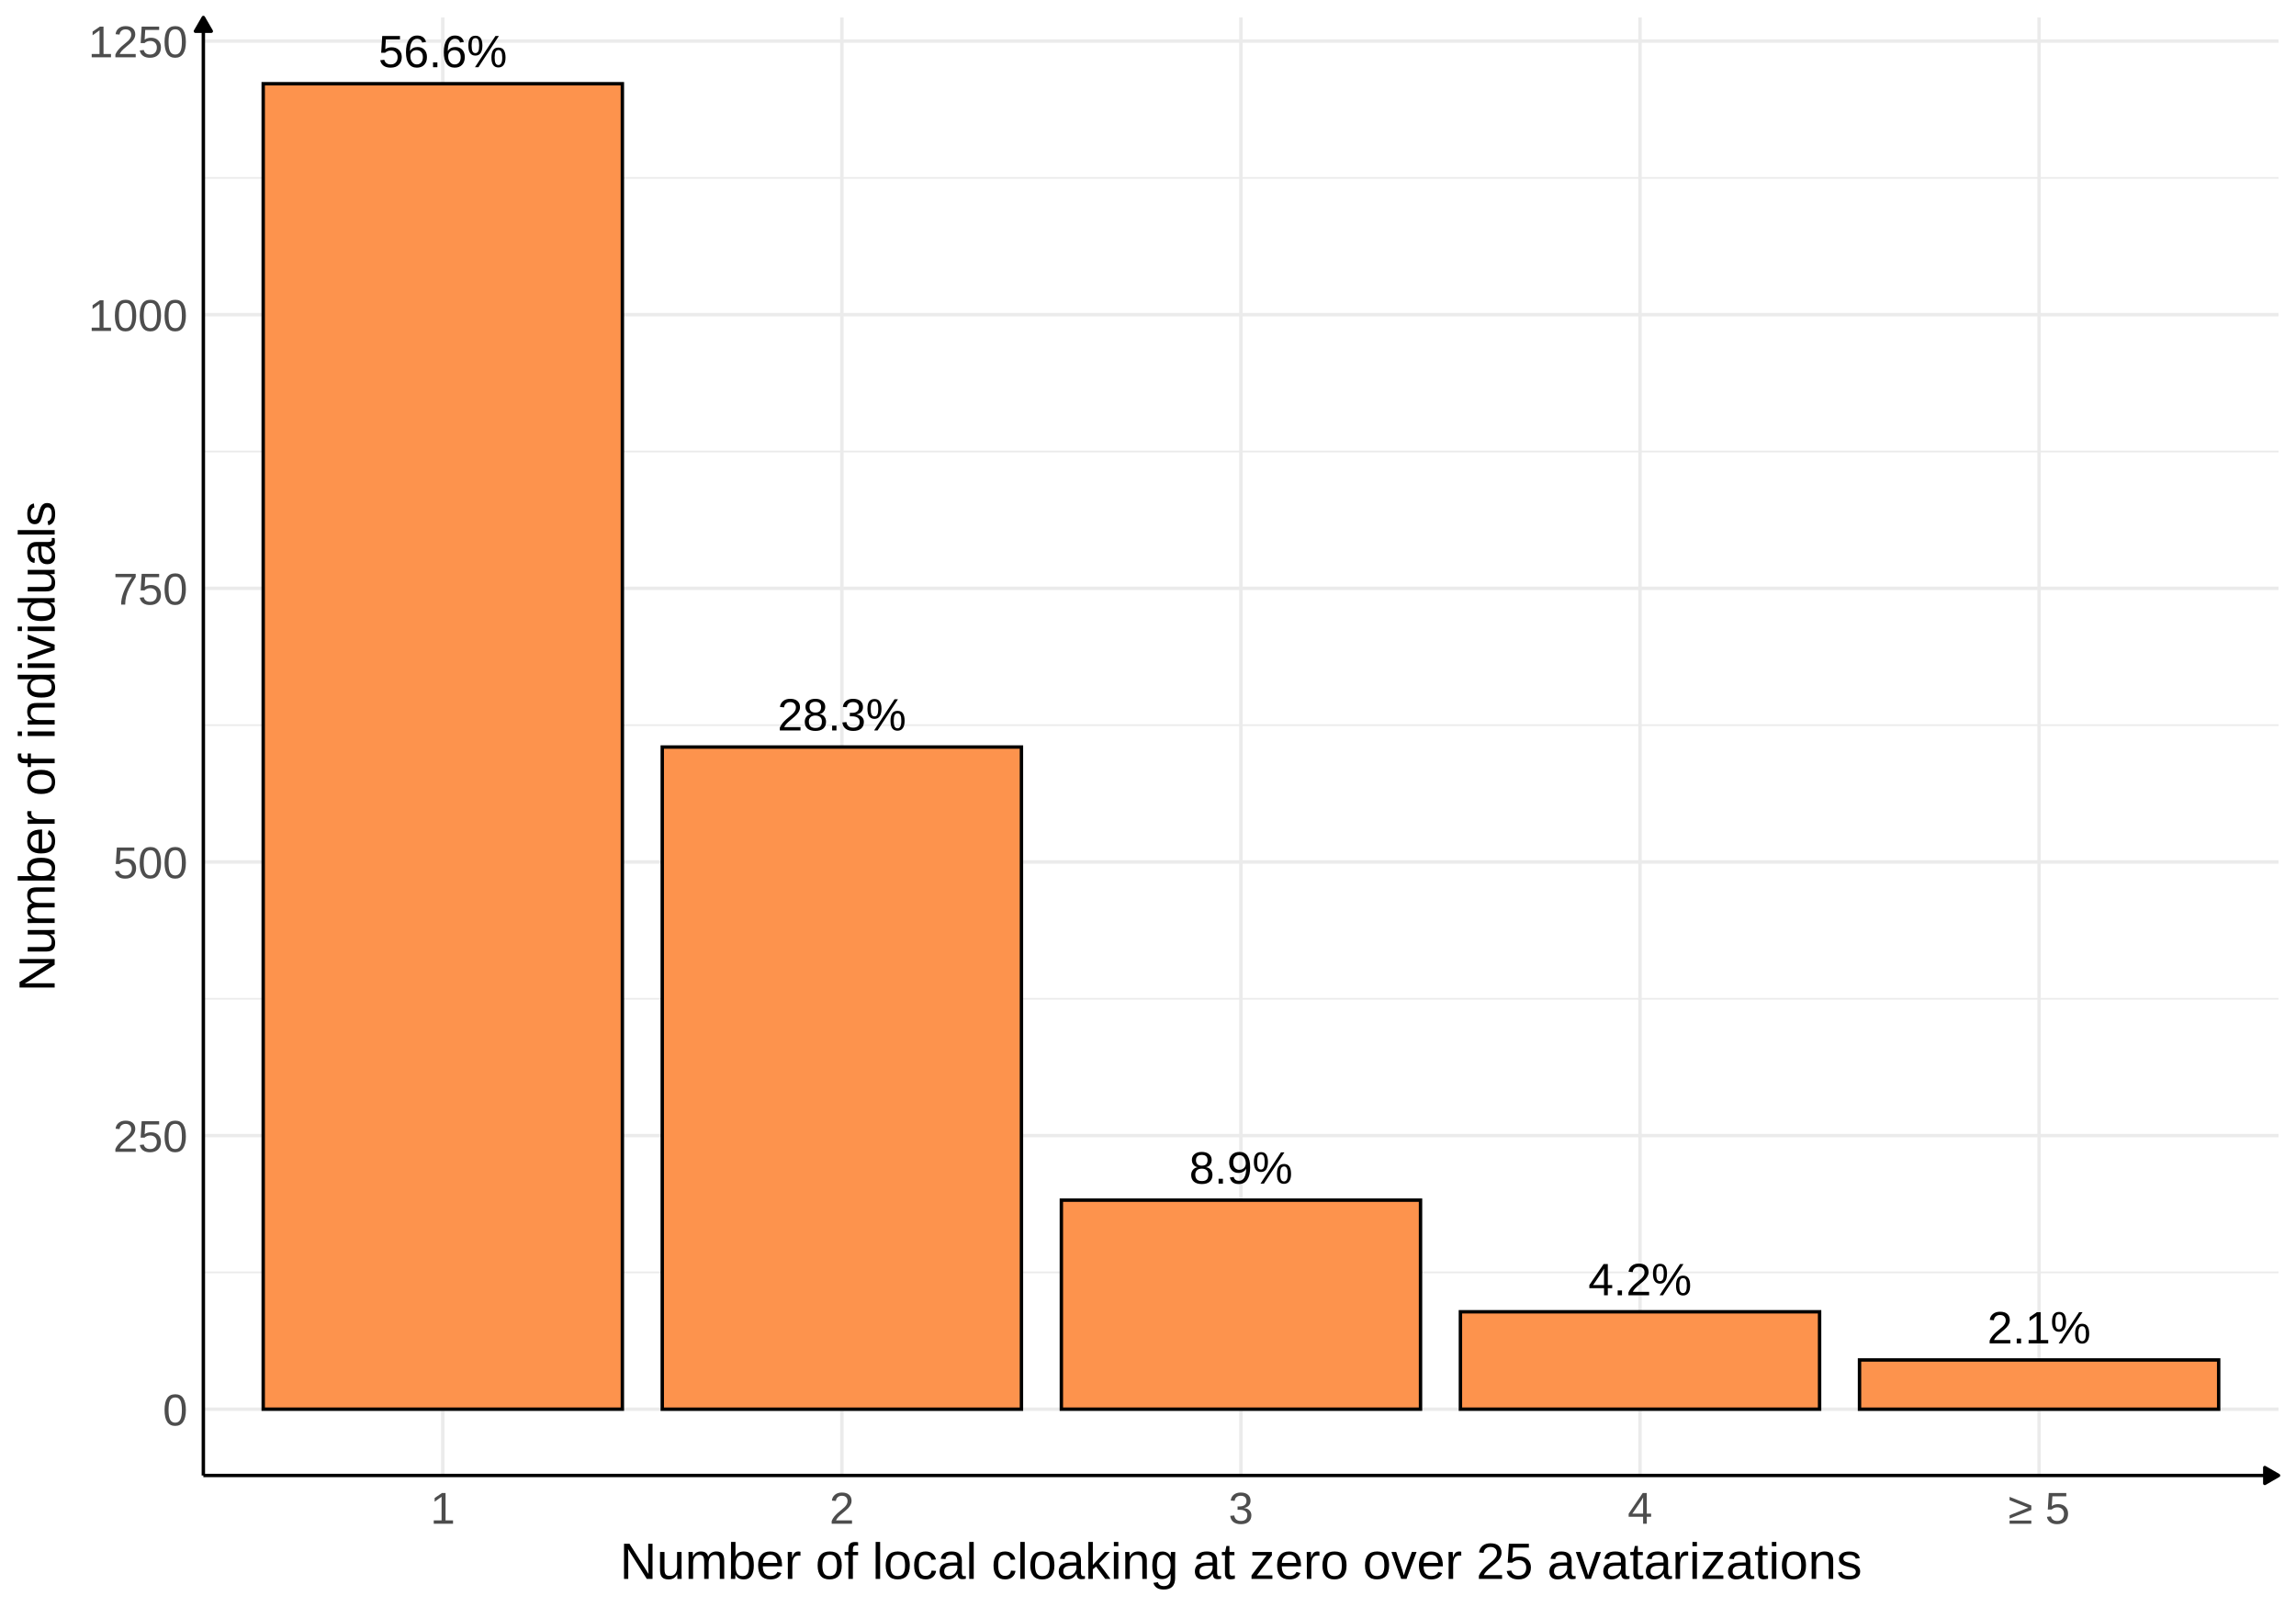
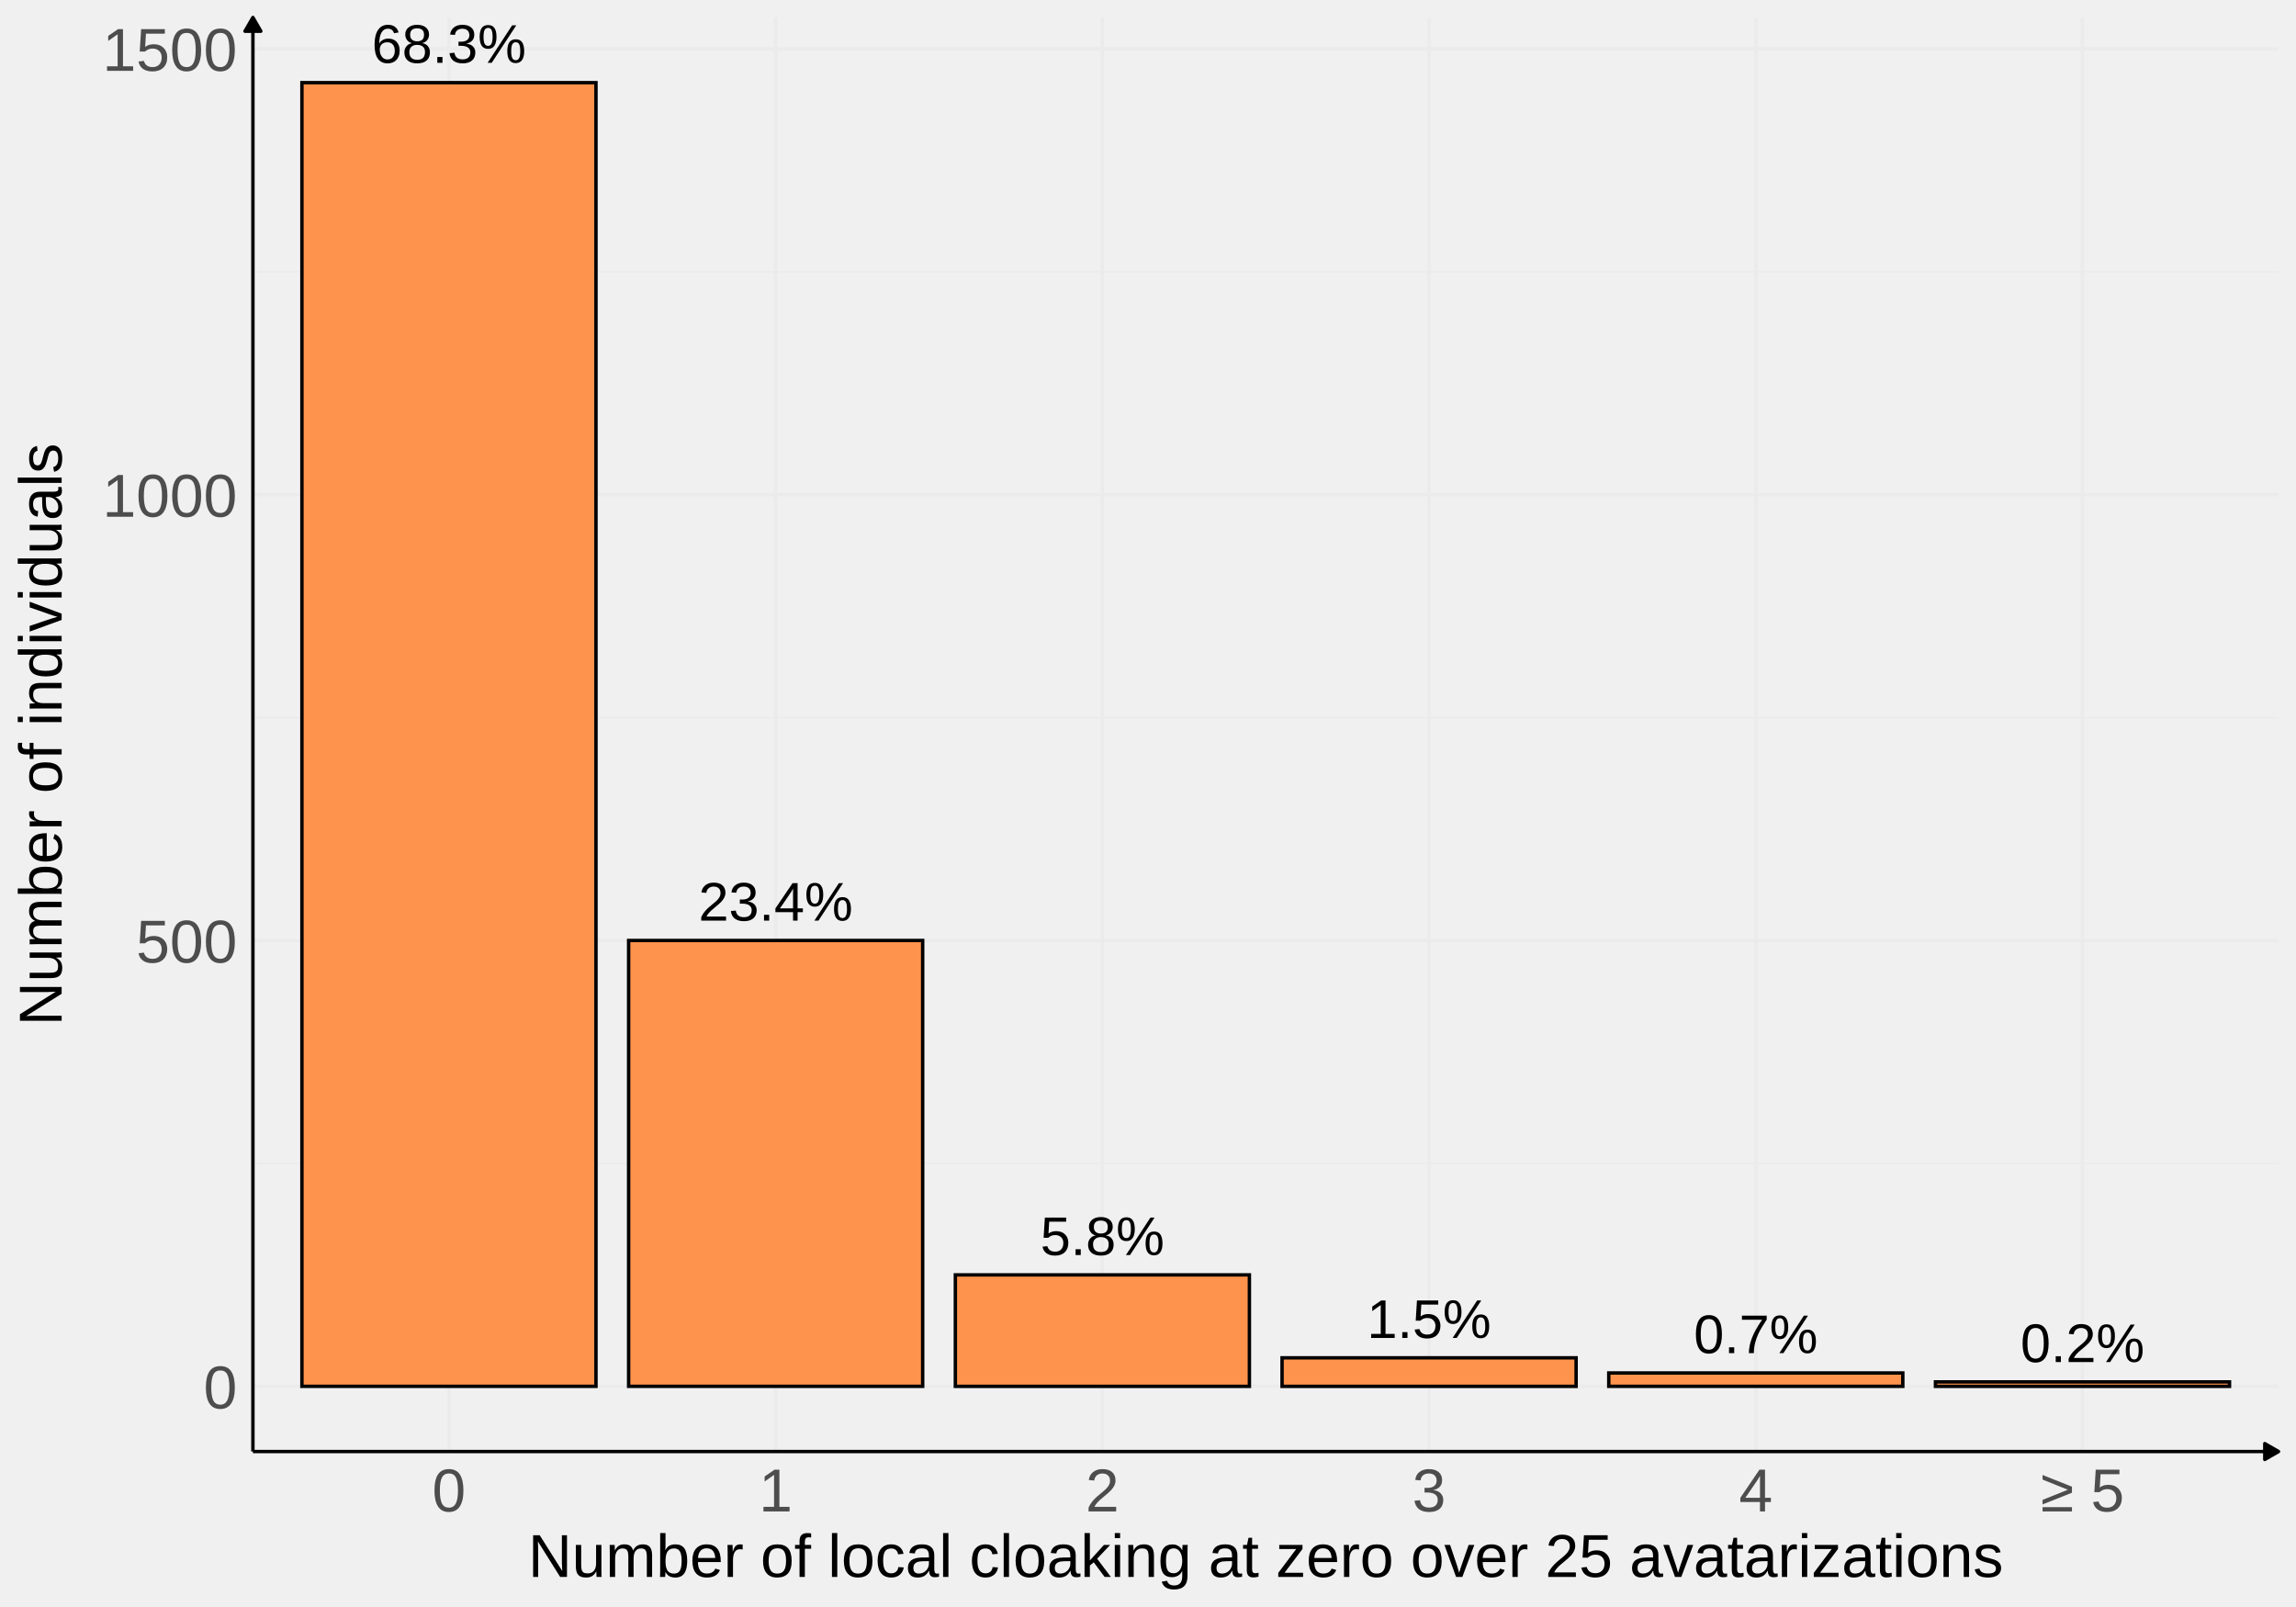
<svg xmlns="http://www.w3.org/2000/svg" class="svglite" width="720.00pt" height="504.00pt" viewBox="0 0 720.00 504.00">
  <defs>
    <style type="text/css">
    .svglite line, .svglite polyline, .svglite polygon, .svglite path, .svglite rect, .svglite circle {
      fill: none;
      stroke: #000000;
      stroke-linecap: round;
      stroke-linejoin: round;
      stroke-miterlimit: 10.00;
    }
  </style>
  </defs>
-   <rect width="100%" height="100%" style="stroke: none; fill: #FFFFFF;" />
+   <rect width="100%" height="100%" style="stroke: none; fill: none;" />
  <defs>
    <clipPath id="cpMC4wMHw3MjAuMDB8MC4wMHw1MDQuMDA=">
      <rect x="0.00" y="0.00" width="720.00" height="504.00" />
    </clipPath>
  </defs>
  <g clip-path="url(#cpMC4wMHw3MjAuMDB8MC4wMHw1MDQuMDA=)">
</g>
  <defs>
-     <clipPath id="cpNjMuNzd8NzE0LjUyfDUuNDh8NDYyLjc1">
-       <rect x="63.77" y="5.48" width="650.75" height="457.27" />
+     <clipPath id="cpNzkuMzF8NzE0LjUyfDUuNDh8NDU1LjI0">
+       <rect x="79.31" y="5.48" width="635.21" height="449.76" />
    </clipPath>
  </defs>
-   <g clip-path="url(#cpNjMuNzd8NzE0LjUyfDUuNDh8NDYyLjc1)">
-     <polyline points="63.77,399.05 714.52,399.05 " style="stroke-width: 0.53; stroke: #EBEBEB; stroke-linecap: butt;" />
-     <polyline points="63.77,313.24 714.52,313.24 " style="stroke-width: 0.53; stroke: #EBEBEB; stroke-linecap: butt;" />
-     <polyline points="63.77,227.42 714.52,227.42 " style="stroke-width: 0.53; stroke: #EBEBEB; stroke-linecap: butt;" />
-     <polyline points="63.77,141.60 714.52,141.60 " style="stroke-width: 0.53; stroke: #EBEBEB; stroke-linecap: butt;" />
-     <polyline points="63.77,55.79 714.52,55.79 " style="stroke-width: 0.53; stroke: #EBEBEB; stroke-linecap: butt;" />
-     <polyline points="63.77,441.96 714.52,441.96 " style="stroke-width: 1.07; stroke: #EBEBEB; stroke-linecap: butt;" />
-     <polyline points="63.77,356.15 714.52,356.15 " style="stroke-width: 1.07; stroke: #EBEBEB; stroke-linecap: butt;" />
-     <polyline points="63.77,270.33 714.52,270.33 " style="stroke-width: 1.07; stroke: #EBEBEB; stroke-linecap: butt;" />
-     <polyline points="63.77,184.51 714.52,184.51 " style="stroke-width: 1.07; stroke: #EBEBEB; stroke-linecap: butt;" />
-     <polyline points="63.77,98.69 714.52,98.69 " style="stroke-width: 1.07; stroke: #EBEBEB; stroke-linecap: butt;" />
-     <polyline points="63.77,12.88 714.52,12.88 " style="stroke-width: 1.07; stroke: #EBEBEB; stroke-linecap: butt;" />
-     <polyline points="138.85,462.75 138.85,5.48 " style="stroke-width: 1.07; stroke: #EBEBEB; stroke-linecap: butt;" />
-     <polyline points="264.00,462.75 264.00,5.48 " style="stroke-width: 1.07; stroke: #EBEBEB; stroke-linecap: butt;" />
-     <polyline points="389.14,462.75 389.14,5.48 " style="stroke-width: 1.07; stroke: #EBEBEB; stroke-linecap: butt;" />
-     <polyline points="514.29,462.75 514.29,5.48 " style="stroke-width: 1.07; stroke: #EBEBEB; stroke-linecap: butt;" />
-     <polyline points="639.43,462.75 639.43,5.48 " style="stroke-width: 1.07; stroke: #EBEBEB; stroke-linecap: butt;" />
-     <rect x="82.54" y="26.26" width="112.63" height="415.70" style="stroke-width: 1.07; stroke-linecap: square; stroke-linejoin: miter; fill: #FD934D;" />
-     <rect x="207.68" y="234.29" width="112.63" height="207.68" style="stroke-width: 1.07; stroke-linecap: square; stroke-linejoin: miter; fill: #FD934D;" />
-     <rect x="332.83" y="376.40" width="112.63" height="65.56" style="stroke-width: 1.07; stroke-linecap: square; stroke-linejoin: miter; fill: #FD934D;" />
-     <rect x="457.97" y="411.41" width="112.63" height="30.55" style="stroke-width: 1.07; stroke-linecap: square; stroke-linejoin: miter; fill: #FD934D;" />
-     <rect x="583.12" y="426.52" width="112.63" height="15.45" style="stroke-width: 1.07; stroke-linecap: square; stroke-linejoin: miter; fill: #FD934D;" />
-     <text x="138.85" y="21.08" text-anchor="middle" style="font-size: 14.23px; font-family: Arial;" textLength="45.19px" lengthAdjust="spacingAndGlyphs">56.6%</text>
-     <text x="264.00" y="229.10" text-anchor="middle" style="font-size: 14.23px; font-family: Arial;" textLength="45.19px" lengthAdjust="spacingAndGlyphs">28.3%</text>
-     <text x="389.14" y="371.21" text-anchor="middle" style="font-size: 14.23px; font-family: Arial;" textLength="36.14px" lengthAdjust="spacingAndGlyphs">8.9%</text>
-     <text x="514.29" y="406.23" text-anchor="middle" style="font-size: 14.23px; font-family: Arial;" textLength="36.14px" lengthAdjust="spacingAndGlyphs">4.2%</text>
-     <text x="639.43" y="421.33" text-anchor="middle" style="font-size: 14.23px; font-family: Arial;" textLength="36.14px" lengthAdjust="spacingAndGlyphs">2.1%</text>
+   <g clip-path="url(#cpNzkuMzF8NzE0LjUyfDUuNDh8NDU1LjI0)">
+     <polyline points="79.31,364.88 714.52,364.88 " style="stroke-width: 0.53; stroke: #EBEBEB; stroke-linecap: butt;" />
+     <polyline points="79.31,225.05 714.52,225.05 " style="stroke-width: 0.53; stroke: #EBEBEB; stroke-linecap: butt;" />
+     <polyline points="79.31,85.21 714.52,85.21 " style="stroke-width: 0.53; stroke: #EBEBEB; stroke-linecap: butt;" />
+     <polyline points="79.31,434.79 714.52,434.79 " style="stroke-width: 1.07; stroke: #EBEBEB; stroke-linecap: butt;" />
+     <polyline points="79.31,294.96 714.52,294.96 " style="stroke-width: 1.07; stroke: #EBEBEB; stroke-linecap: butt;" />
+     <polyline points="79.31,155.13 714.52,155.13 " style="stroke-width: 1.07; stroke: #EBEBEB; stroke-linecap: butt;" />
+     <polyline points="79.31,15.30 714.52,15.30 " style="stroke-width: 1.07; stroke: #EBEBEB; stroke-linecap: butt;" />
+     <polyline points="140.78,455.24 140.78,5.48 " style="stroke-width: 1.07; stroke: #EBEBEB; stroke-linecap: butt;" />
+     <polyline points="243.24,455.24 243.24,5.48 " style="stroke-width: 1.07; stroke: #EBEBEB; stroke-linecap: butt;" />
+     <polyline points="345.69,455.24 345.69,5.48 " style="stroke-width: 1.07; stroke: #EBEBEB; stroke-linecap: butt;" />
+     <polyline points="448.14,455.24 448.14,5.48 " style="stroke-width: 1.07; stroke: #EBEBEB; stroke-linecap: butt;" />
+     <polyline points="550.60,455.24 550.60,5.48 " style="stroke-width: 1.07; stroke: #EBEBEB; stroke-linecap: butt;" />
+     <polyline points="653.05,455.24 653.05,5.48 " style="stroke-width: 1.07; stroke: #EBEBEB; stroke-linecap: butt;" />
+     <rect x="94.68" y="25.92" width="92.21" height="408.87" style="stroke-width: 1.07; stroke-linecap: square; stroke-linejoin: miter; fill: #FD934D;" />
+     <rect x="197.13" y="294.96" width="92.21" height="139.83" style="stroke-width: 1.07; stroke-linecap: square; stroke-linejoin: miter; fill: #FD934D;" />
+     <rect x="299.59" y="399.84" width="92.21" height="34.96" style="stroke-width: 1.07; stroke-linecap: square; stroke-linejoin: miter; fill: #FD934D;" />
+     <rect x="402.04" y="425.85" width="92.21" height="8.95" style="stroke-width: 1.07; stroke-linecap: square; stroke-linejoin: miter; fill: #FD934D;" />
+     <rect x="504.49" y="430.60" width="92.21" height="4.19" style="stroke-width: 1.07; stroke-linecap: square; stroke-linejoin: miter; fill: #FD934D;" />
+     <rect x="606.94" y="433.40" width="92.21" height="1.40" style="stroke-width: 1.07; stroke-linecap: square; stroke-linejoin: miter; fill: #FD934D;" />
+     <text x="140.78" y="19.70" text-anchor="middle" style="font-size: 17.07px; font-family: Liberation Sans;" textLength="54.21px" lengthAdjust="spacingAndGlyphs">68.3%</text>
+     <text x="243.24" y="288.74" text-anchor="middle" style="font-size: 17.07px; font-family: Liberation Sans;" textLength="54.21px" lengthAdjust="spacingAndGlyphs">23.4%</text>
+     <text x="345.69" y="393.62" text-anchor="middle" style="font-size: 17.07px; font-family: Liberation Sans;" textLength="43.35px" lengthAdjust="spacingAndGlyphs">5.8%</text>
+     <text x="448.14" y="419.62" text-anchor="middle" style="font-size: 17.07px; font-family: Liberation Sans;" textLength="43.35px" lengthAdjust="spacingAndGlyphs">1.5%</text>
+     <text x="550.60" y="424.38" text-anchor="middle" style="font-size: 17.07px; font-family: Liberation Sans;" textLength="43.35px" lengthAdjust="spacingAndGlyphs">0.7%</text>
+     <text x="653.05" y="427.18" text-anchor="middle" style="font-size: 17.07px; font-family: Liberation Sans;" textLength="43.35px" lengthAdjust="spacingAndGlyphs">0.2%</text>
  </g>
  <g clip-path="url(#cpMC4wMHw3MjAuMDB8MC4wMHw1MDQuMDA=)">
-     <polyline points="63.77,462.75 63.77,5.48 " style="stroke-width: 1.07; stroke-linecap: butt;" />
-     <polygon points="66.26,9.79 63.77,5.48 61.28,9.79 " style="stroke-width: 1.07; stroke-linecap: butt; fill: #000000;" />
-     <text x="58.84" y="447.06" text-anchor="end" style="font-size: 14.00px; fill: #4D4D4D; font-family: Arial;" textLength="8.91px" lengthAdjust="spacingAndGlyphs">0</text>
-     <text x="58.84" y="361.25" text-anchor="end" style="font-size: 14.00px; fill: #4D4D4D; font-family: Arial;" textLength="26.72px" lengthAdjust="spacingAndGlyphs">250</text>
-     <text x="58.84" y="275.43" text-anchor="end" style="font-size: 14.00px; fill: #4D4D4D; font-family: Arial;" textLength="26.72px" lengthAdjust="spacingAndGlyphs">500</text>
-     <text x="58.84" y="189.61" text-anchor="end" style="font-size: 14.00px; fill: #4D4D4D; font-family: Arial;" textLength="26.72px" lengthAdjust="spacingAndGlyphs">750</text>
-     <text x="58.84" y="103.80" text-anchor="end" style="font-size: 14.00px; fill: #4D4D4D; font-family: Arial;" textLength="35.63px" lengthAdjust="spacingAndGlyphs">1000</text>
-     <text x="58.84" y="17.98" text-anchor="end" style="font-size: 14.00px; fill: #4D4D4D; font-family: Arial;" textLength="35.63px" lengthAdjust="spacingAndGlyphs">1250</text>
-     <polyline points="63.77,462.75 714.52,462.75 " style="stroke-width: 1.07; stroke-linecap: butt;" />
-     <polygon points="710.21,465.24 714.52,462.75 710.21,460.26 " style="stroke-width: 1.07; stroke-linecap: butt; fill: #000000;" />
-     <text x="138.85" y="477.88" text-anchor="middle" style="font-size: 14.00px; fill: #4D4D4D; font-family: Arial;" textLength="8.91px" lengthAdjust="spacingAndGlyphs">1</text>
-     <text x="264.00" y="477.88" text-anchor="middle" style="font-size: 14.00px; fill: #4D4D4D; font-family: Arial;" textLength="8.91px" lengthAdjust="spacingAndGlyphs">2</text>
-     <text x="389.14" y="477.88" text-anchor="middle" style="font-size: 14.00px; fill: #4D4D4D; font-family: Arial;" textLength="8.91px" lengthAdjust="spacingAndGlyphs">3</text>
-     <text x="514.29" y="477.88" text-anchor="middle" style="font-size: 14.00px; fill: #4D4D4D; font-family: Arial;" textLength="8.91px" lengthAdjust="spacingAndGlyphs">4</text>
-     <text x="639.43" y="477.88" text-anchor="middle" style="font-size: 14.00px; fill: #4D4D4D; font-family: Arial;" textLength="25.08px" lengthAdjust="spacingAndGlyphs">≥ 5</text>
-     <text x="389.14" y="495.19" text-anchor="middle" style="font-size: 16.00px; font-family: Arial;" textLength="444.18px" lengthAdjust="spacingAndGlyphs">Number of local cloaking at zero over 25 avatarizations</text>
-     <text transform="translate(17.14,234.11) rotate(-90)" text-anchor="middle" style="font-size: 16.00px; font-family: Arial;" textLength="175.81px" lengthAdjust="spacingAndGlyphs">Number of individuals</text>
+     <polyline points="79.31,455.24 79.31,5.48 " style="stroke-width: 1.07; stroke-linecap: butt;" />
+     <polygon points="81.80,9.79 79.31,5.48 76.82,9.79 " style="stroke-width: 1.07; stroke-linecap: butt; fill: #000000;" />
+     <text x="74.38" y="441.72" text-anchor="end" style="font-size: 19.00px; fill: #4D4D4D; font-family: Liberation Sans;" textLength="12.09px" lengthAdjust="spacingAndGlyphs">0</text>
+     <text x="74.38" y="301.89" text-anchor="end" style="font-size: 19.00px; fill: #4D4D4D; font-family: Liberation Sans;" textLength="36.27px" lengthAdjust="spacingAndGlyphs">500</text>
+     <text x="74.38" y="162.06" text-anchor="end" style="font-size: 19.00px; fill: #4D4D4D; font-family: Liberation Sans;" textLength="48.36px" lengthAdjust="spacingAndGlyphs">1000</text>
+     <text x="74.38" y="22.22" text-anchor="end" style="font-size: 19.00px; fill: #4D4D4D; font-family: Liberation Sans;" textLength="48.36px" lengthAdjust="spacingAndGlyphs">1500</text>
+     <polyline points="79.31,455.24 714.52,455.24 " style="stroke-width: 1.07; stroke-linecap: butt;" />
+     <polygon points="710.21,457.73 714.52,455.24 710.21,452.75 " style="stroke-width: 1.07; stroke-linecap: butt; fill: #000000;" />
+     <text x="140.78" y="474.02" text-anchor="middle" style="font-size: 19.00px; fill: #4D4D4D; font-family: Liberation Sans;" textLength="12.09px" lengthAdjust="spacingAndGlyphs">0</text>
+     <text x="243.24" y="474.02" text-anchor="middle" style="font-size: 19.00px; fill: #4D4D4D; font-family: Liberation Sans;" textLength="12.09px" lengthAdjust="spacingAndGlyphs">1</text>
+     <text x="345.69" y="474.02" text-anchor="middle" style="font-size: 19.00px; fill: #4D4D4D; font-family: Liberation Sans;" textLength="12.09px" lengthAdjust="spacingAndGlyphs">2</text>
+     <text x="448.14" y="474.02" text-anchor="middle" style="font-size: 19.00px; fill: #4D4D4D; font-family: Liberation Sans;" textLength="12.09px" lengthAdjust="spacingAndGlyphs">3</text>
+     <text x="550.60" y="474.02" text-anchor="middle" style="font-size: 19.00px; fill: #4D4D4D; font-family: Liberation Sans;" textLength="12.09px" lengthAdjust="spacingAndGlyphs">4</text>
+     <text x="653.05" y="474.02" text-anchor="middle" style="font-size: 19.00px; fill: #4D4D4D; font-family: Liberation Sans;" textLength="34.05px" lengthAdjust="spacingAndGlyphs">≥ 5</text>
+     <text x="396.92" y="494.57" text-anchor="middle" style="font-size: 19.00px; font-family: Liberation Sans;" textLength="527.60px" lengthAdjust="spacingAndGlyphs">Number of local cloaking at zero over 25 avatarizations</text>
+     <text transform="translate(19.33,230.36) rotate(-90)" text-anchor="middle" style="font-size: 19.00px; font-family: Liberation Sans;" textLength="208.84px" lengthAdjust="spacingAndGlyphs">Number of individuals</text>
  </g>
</svg>
